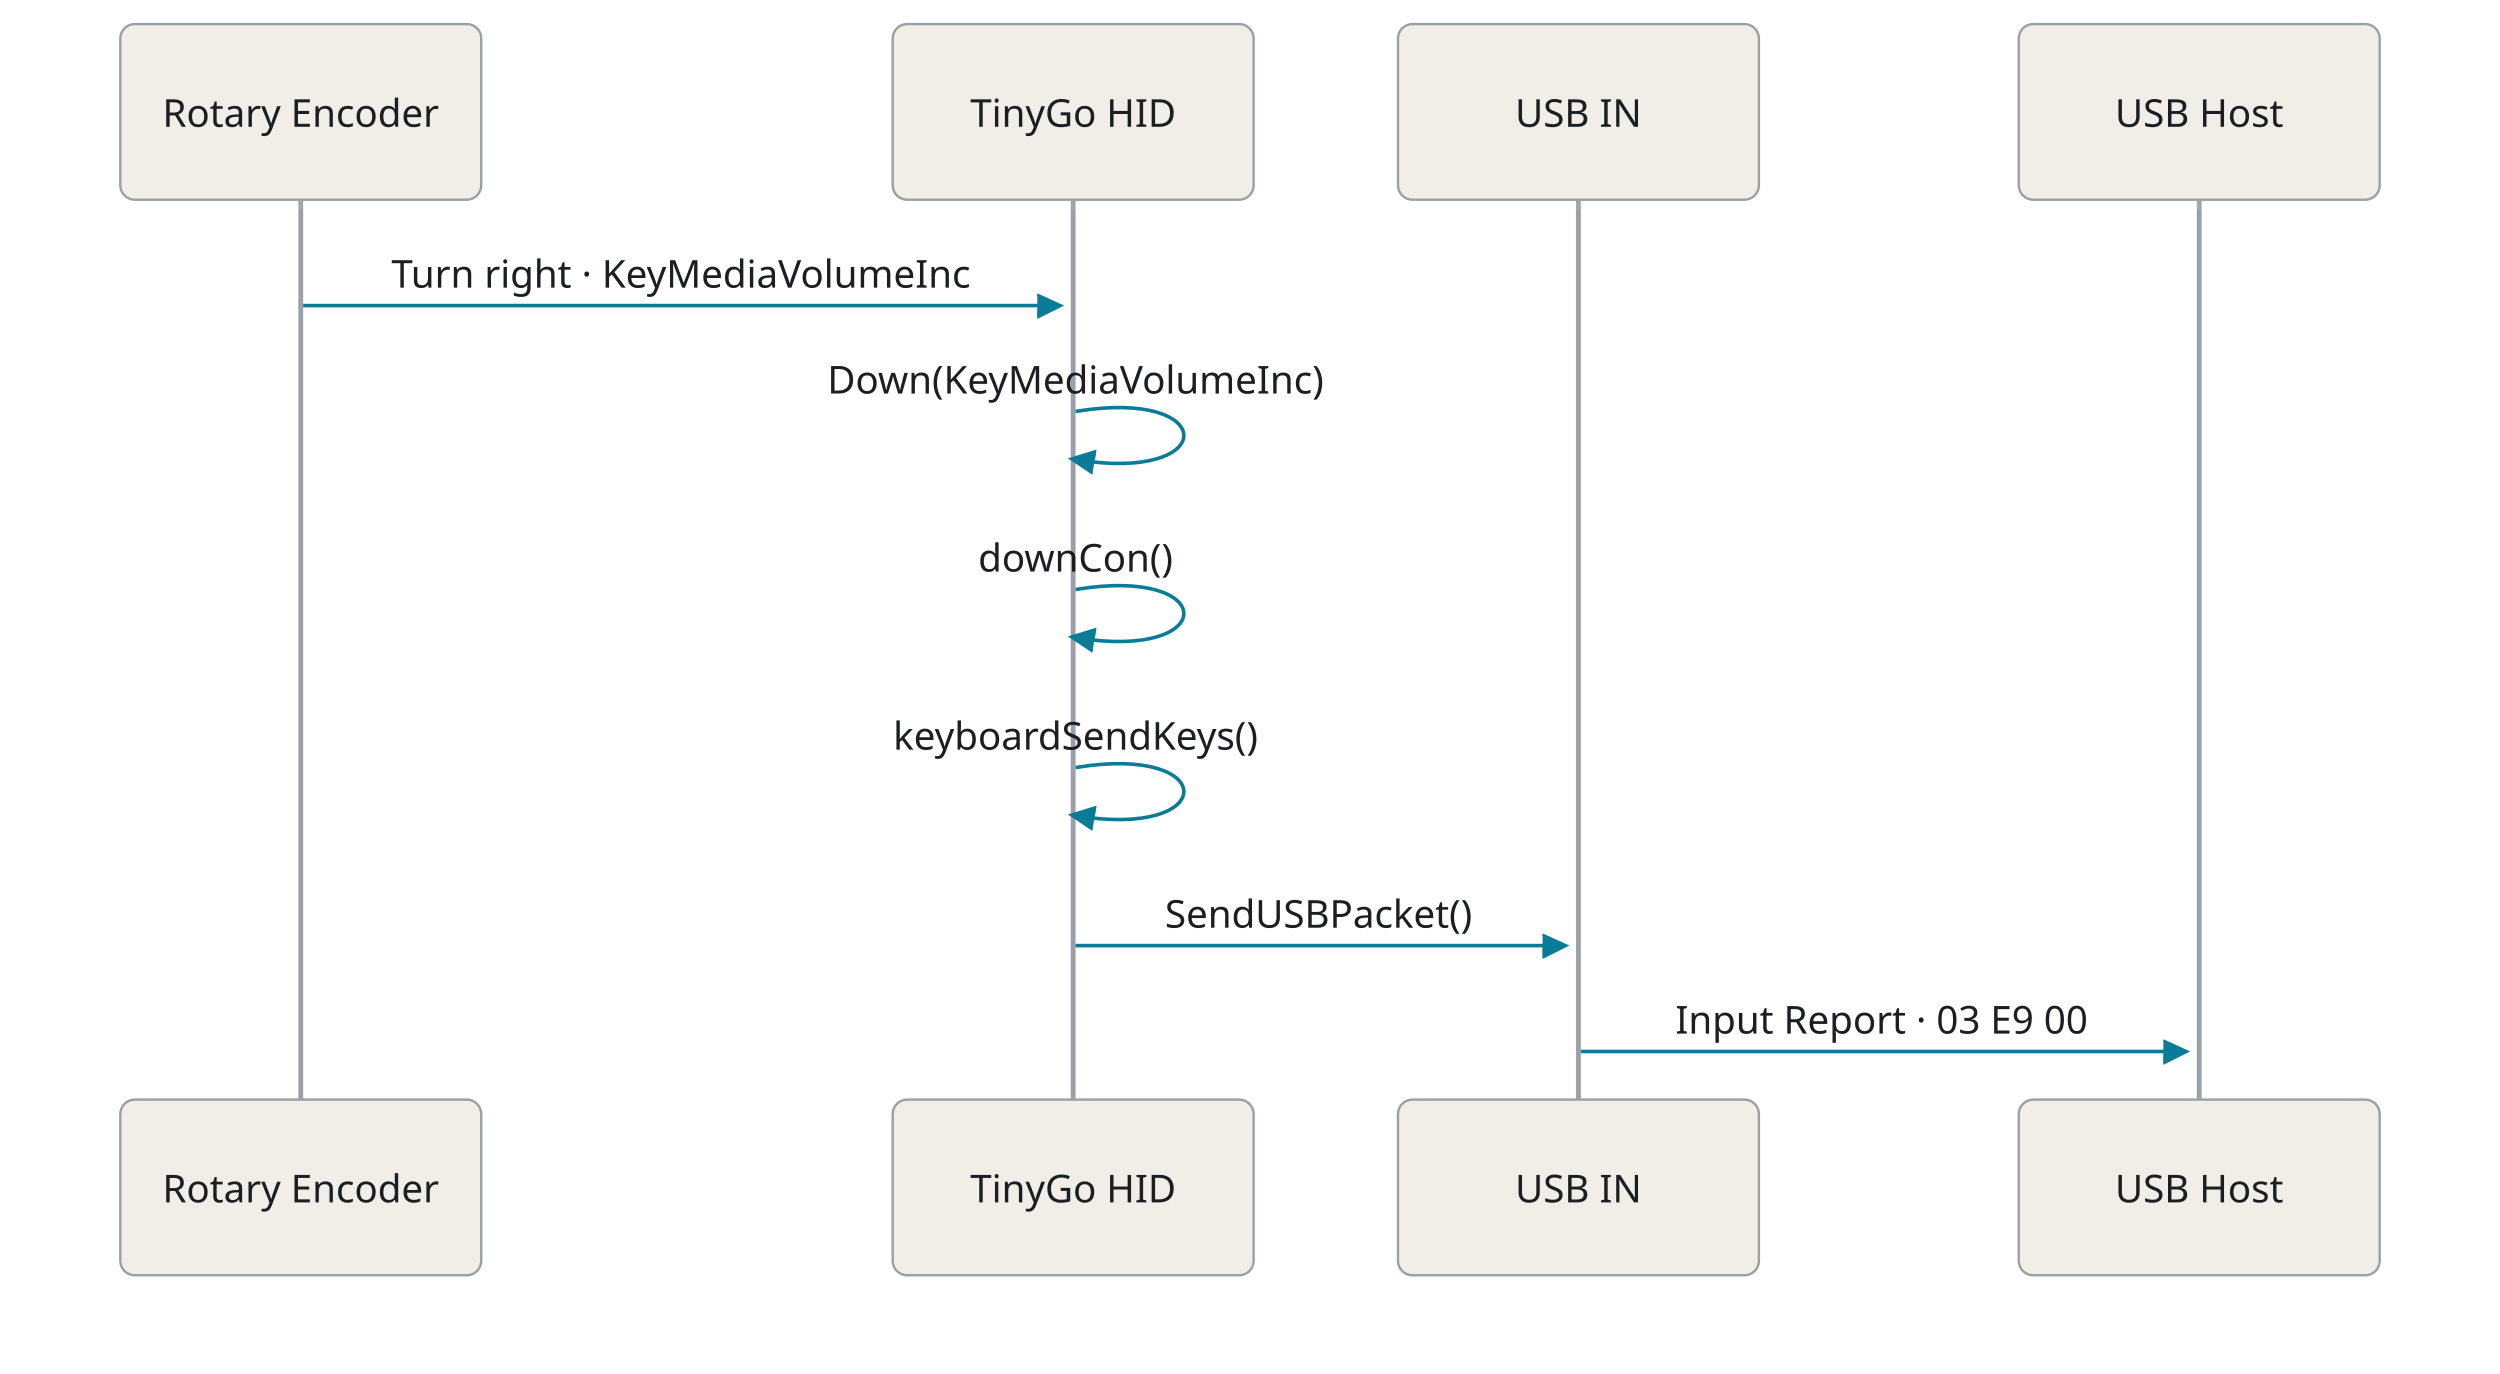
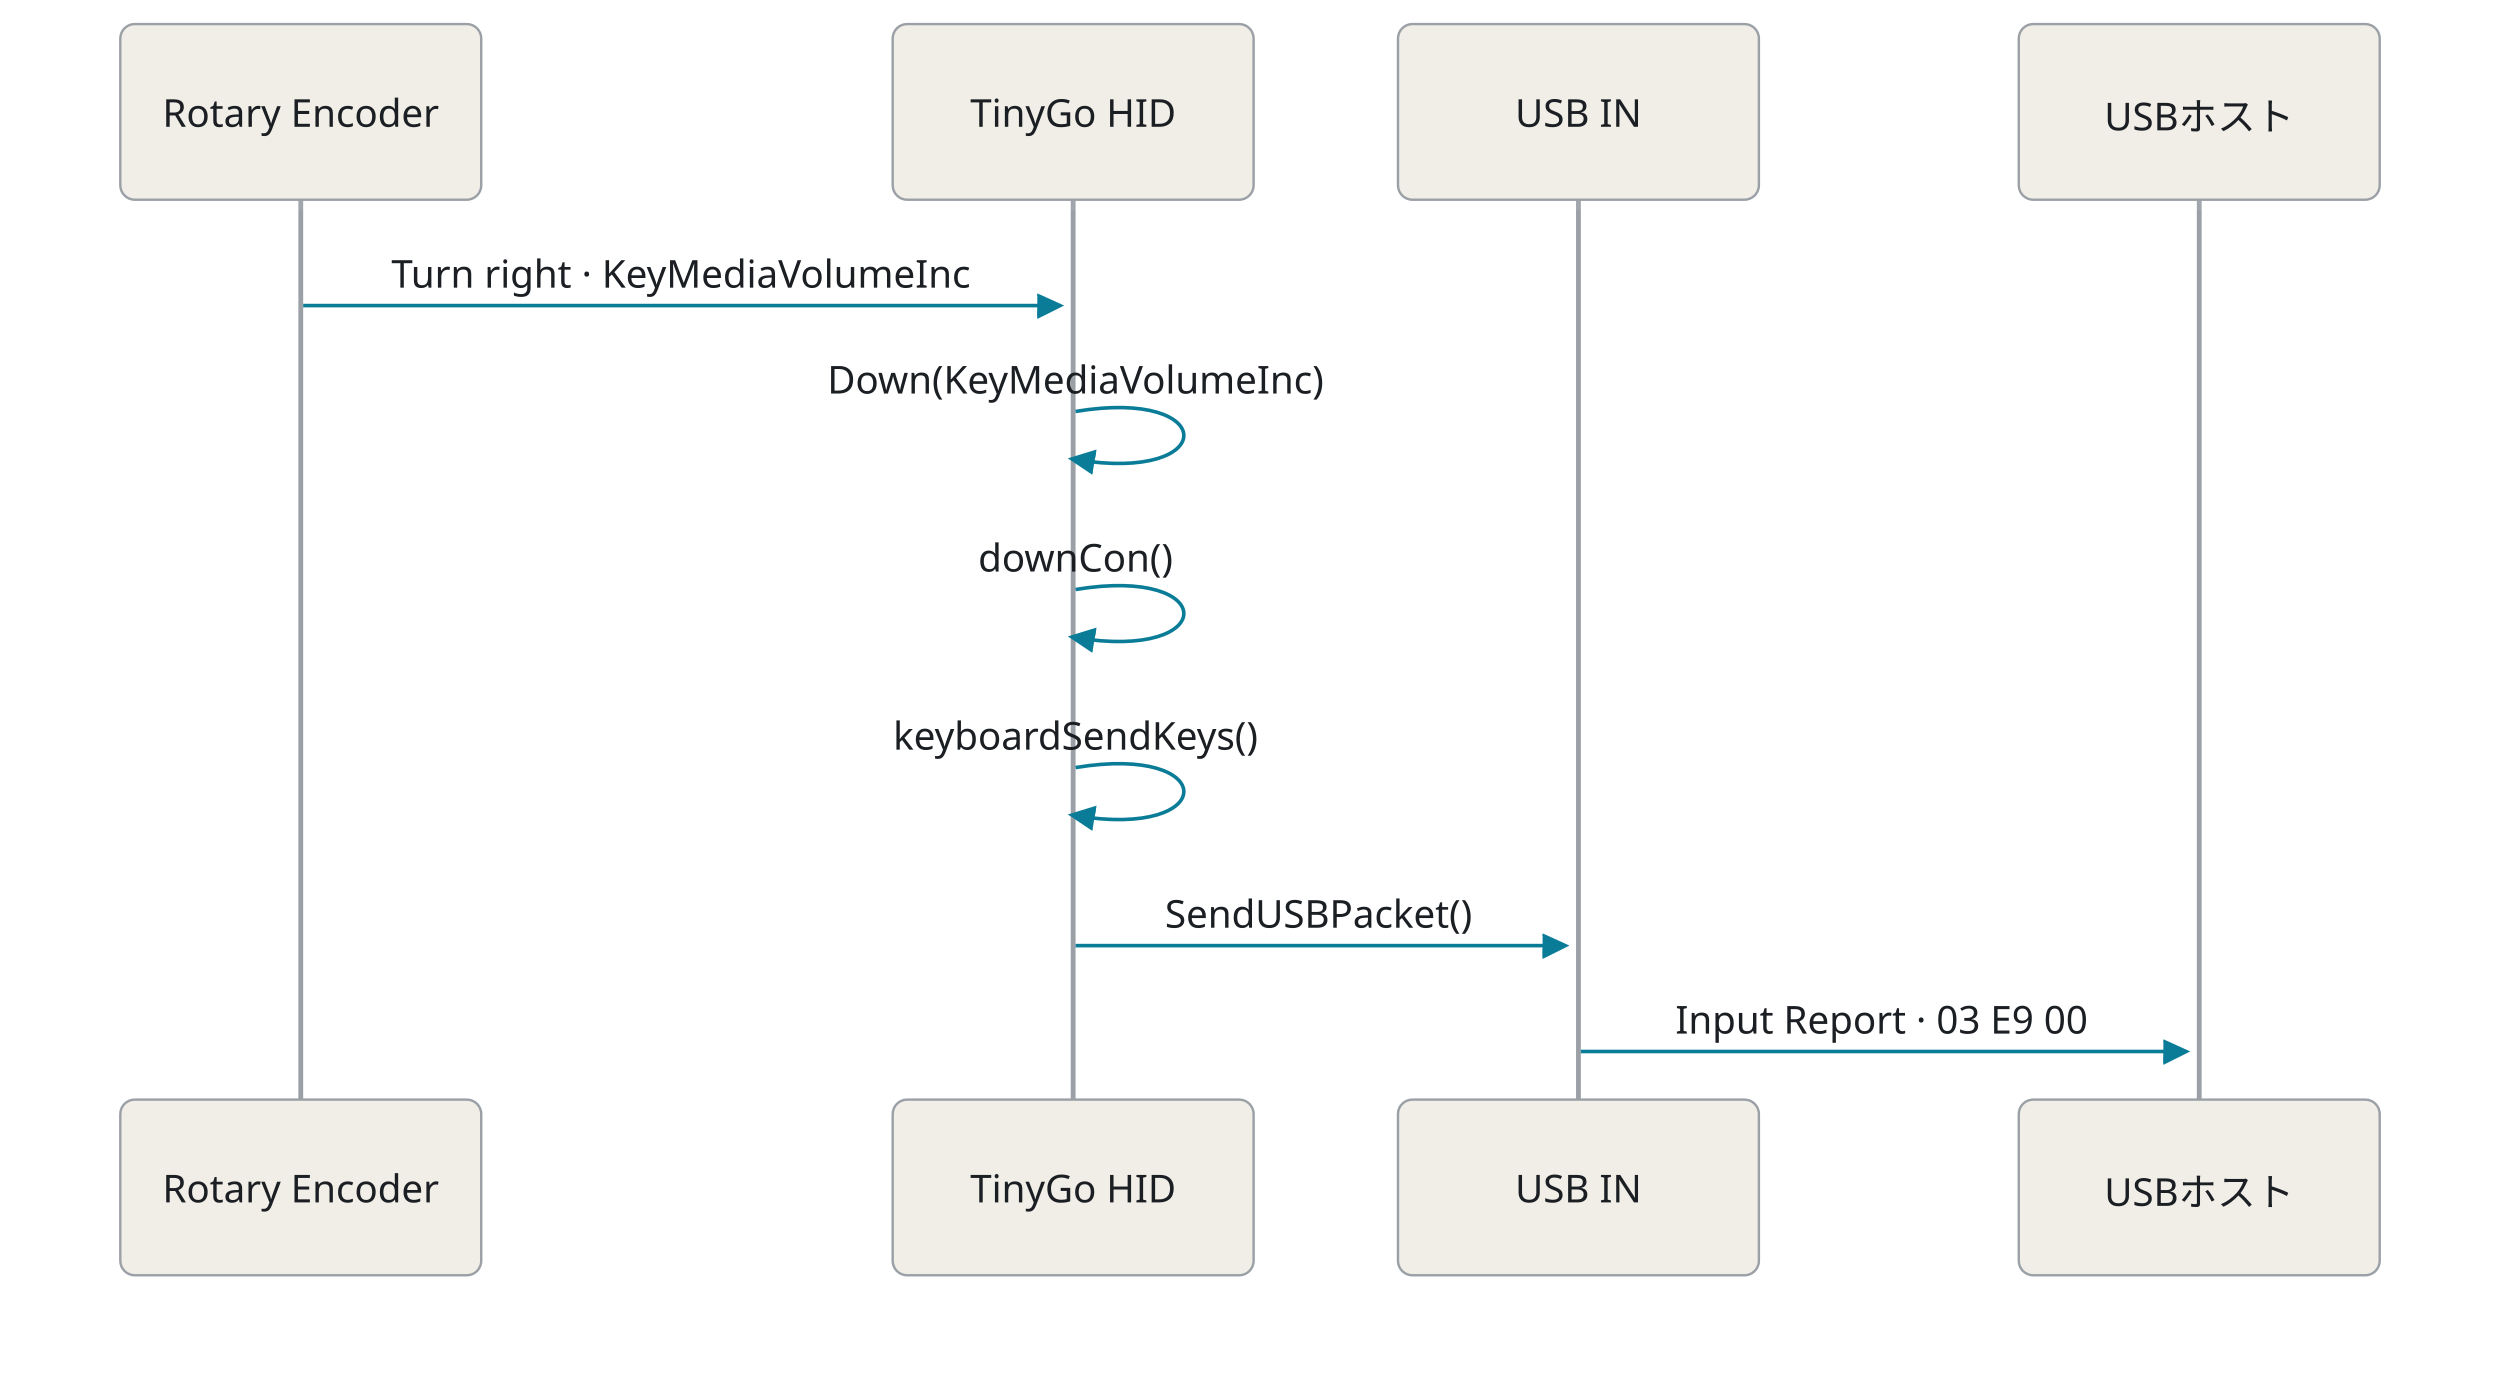
<svg xmlns="http://www.w3.org/2000/svg" id="my-svg" width="100%" style="max-width: 1039px; background-color: white;" viewBox="-50 -10 1039 571" role="graphics-document document" aria-roledescription="sequence">
  <g>
    <rect x="789" y="447" fill="#eaeaea" stroke="#666" width="150" height="73" name="HOST" rx="6" ry="6" class="actor actor-bottom" data-look="neo" filter="url(#my-svg-drop-shadow)" />
    <text x="864" y="483.5" dominant-baseline="central" alignment-baseline="central" class="actor actor-box" style="text-anchor: middle; font-size: 16px; font-weight: 400; font-family: &quot;Hiragino Sans&quot;, sans-serif;">
-       <tspan x="864" dy="0">USB Host</tspan>
+       <tspan x="864" dy="0">USBホスト</tspan>
    </text>
  </g>
  <g>
    <rect x="531" y="447" fill="#eaeaea" stroke="#666" width="150" height="73" name="USB" rx="6" ry="6" class="actor actor-bottom" data-look="neo" filter="url(#my-svg-drop-shadow)" />
    <text x="606" y="483.5" dominant-baseline="central" alignment-baseline="central" class="actor actor-box" style="text-anchor: middle; font-size: 16px; font-weight: 400; font-family: &quot;Hiragino Sans&quot;, sans-serif;">
      <tspan x="606" dy="0">USB IN</tspan>
    </text>
  </g>
  <g>
    <rect x="321" y="447" fill="#eaeaea" stroke="#666" width="150" height="73" name="TG" rx="6" ry="6" class="actor actor-bottom" data-look="neo" filter="url(#my-svg-drop-shadow)" />
    <text x="396" y="483.5" dominant-baseline="central" alignment-baseline="central" class="actor actor-box" style="text-anchor: middle; font-size: 16px; font-weight: 400; font-family: &quot;Hiragino Sans&quot;, sans-serif;">
      <tspan x="396" dy="0">TinyGo HID</tspan>
    </text>
  </g>
  <g>
    <rect x="0" y="447" fill="#eaeaea" stroke="#666" width="150" height="73" name="ENC" rx="6" ry="6" class="actor actor-bottom" data-look="neo" filter="url(#my-svg-drop-shadow)" />
    <text x="75" y="483.5" dominant-baseline="central" alignment-baseline="central" class="actor actor-box" style="text-anchor: middle; font-size: 16px; font-weight: 400; font-family: &quot;Hiragino Sans&quot;, sans-serif;">
      <tspan x="75" dy="0">Rotary Encoder</tspan>
    </text>
  </g>
  <g>
    <line id="actor3" x1="864" y1="73" x2="864" y2="447" class="actor-line 200" stroke-width="0.5px" stroke="#999" name="HOST" data-et="life-line" data-id="HOST" />
    <g id="root-3" data-look="neo" data-et="participant" data-type="participant" data-id="HOST">
      <rect x="789" y="0" fill="#eaeaea" stroke="#666" width="150" height="73" name="HOST" rx="6" ry="6" class="actor actor-top" data-look="neo" filter="url(#my-svg-drop-shadow)" />
      <text x="864" y="36.5" dominant-baseline="central" alignment-baseline="central" class="actor actor-box" style="text-anchor: middle; font-size: 16px; font-weight: 400; font-family: &quot;Hiragino Sans&quot;, sans-serif;">
-         <tspan x="864" dy="0">USB Host</tspan>
+         <tspan x="864" dy="0">USBホスト</tspan>
      </text>
    </g>
  </g>
  <g>
    <line id="actor2" x1="606" y1="73" x2="606" y2="447" class="actor-line 200" stroke-width="0.5px" stroke="#999" name="USB" data-et="life-line" data-id="USB" />
    <g id="root-2" data-look="neo" data-et="participant" data-type="participant" data-id="USB">
      <rect x="531" y="0" fill="#eaeaea" stroke="#666" width="150" height="73" name="USB" rx="6" ry="6" class="actor actor-top" data-look="neo" filter="url(#my-svg-drop-shadow)" />
      <text x="606" y="36.5" dominant-baseline="central" alignment-baseline="central" class="actor actor-box" style="text-anchor: middle; font-size: 16px; font-weight: 400; font-family: &quot;Hiragino Sans&quot;, sans-serif;">
        <tspan x="606" dy="0">USB IN</tspan>
      </text>
    </g>
  </g>
  <g>
    <line id="actor1" x1="396" y1="73" x2="396" y2="447" class="actor-line 200" stroke-width="0.5px" stroke="#999" name="TG" data-et="life-line" data-id="TG" />
    <g id="root-1" data-look="neo" data-et="participant" data-type="participant" data-id="TG">
      <rect x="321" y="0" fill="#eaeaea" stroke="#666" width="150" height="73" name="TG" rx="6" ry="6" class="actor actor-top" data-look="neo" filter="url(#my-svg-drop-shadow)" />
      <text x="396" y="36.5" dominant-baseline="central" alignment-baseline="central" class="actor actor-box" style="text-anchor: middle; font-size: 16px; font-weight: 400; font-family: &quot;Hiragino Sans&quot;, sans-serif;">
        <tspan x="396" dy="0">TinyGo HID</tspan>
      </text>
    </g>
  </g>
  <g>
    <line id="actor0" x1="75" y1="73" x2="75" y2="447" class="actor-line 200" stroke-width="0.5px" stroke="#999" name="ENC" data-et="life-line" data-id="ENC" />
    <g id="root-0" data-look="neo" data-et="participant" data-type="participant" data-id="ENC">
      <rect x="0" y="0" fill="#eaeaea" stroke="#666" width="150" height="73" name="ENC" rx="6" ry="6" class="actor actor-top" data-look="neo" filter="url(#my-svg-drop-shadow)" />
      <text x="75" y="36.5" dominant-baseline="central" alignment-baseline="central" class="actor actor-box" style="text-anchor: middle; font-size: 16px; font-weight: 400; font-family: &quot;Hiragino Sans&quot;, sans-serif;">
        <tspan x="75" dy="0">Rotary Encoder</tspan>
      </text>
    </g>
  </g>
  <style>#my-svg{font-family:Hiragino Sans,sans-serif;font-size:18px;fill:#1b1f23;}@keyframes edge-animation-frame{from{stroke-dashoffset:0;}}@keyframes dash{to{stroke-dashoffset:0;}}#my-svg .edge-animation-slow{stroke-dasharray:9,5!important;stroke-dashoffset:900;animation:dash 50s linear infinite;stroke-linecap:round;}#my-svg .edge-animation-fast{stroke-dasharray:9,5!important;stroke-dashoffset:900;animation:dash 20s linear infinite;stroke-linecap:round;}#my-svg .error-icon{fill:#fbfaf7;}#my-svg .error-text{fill:#040508;stroke:#040508;}#my-svg .edge-thickness-normal{stroke-width:1px;}#my-svg .edge-thickness-thick{stroke-width:3.5px;}#my-svg .edge-pattern-solid{stroke-dasharray:0;}#my-svg .edge-thickness-invisible{stroke-width:0;fill:none;}#my-svg .edge-pattern-dashed{stroke-dasharray:3;}#my-svg .edge-pattern-dotted{stroke-dasharray:2;}#my-svg .marker{fill:#0a7c98;stroke:#0a7c98;}#my-svg .marker.cross{stroke:#0a7c98;}#my-svg svg{font-family:Hiragino Sans,sans-serif;font-size:18px;}#my-svg p{margin:0;}#my-svg .actor{stroke:#9aa0a6;fill:#f0eee7;stroke-width:1;}#my-svg rect.actor.outer-path[data-look="neo"]{filter:drop-shadow( 1px 2px 2px rgba(185,185,185,1));}#my-svg rect.note[data-look="neo"]{stroke:#0a7c98;fill:#d9eef2;filter:drop-shadow( 1px 2px 2px rgba(185,185,185,1));}#my-svg text.actor&gt;tspan{fill:#1b1f23;stroke:none;}#my-svg .actor-line{stroke:#9aa0a6;}#my-svg .innerArc{stroke-width:1.5;stroke-dasharray:none;}#my-svg .messageLine0{stroke-width:1.5;stroke-dasharray:none;stroke:#0a7c98;}#my-svg .messageLine1{stroke-width:1.5;stroke-dasharray:2,2;stroke:#0a7c98;}#my-svg [id$="-arrowhead"] path{fill:#0a7c98;stroke:#0a7c98;}#my-svg .sequenceNumber{fill:#f58367;}#my-svg [id$="-sequencenumber"]{fill:#0a7c98;}#my-svg [id$="-crosshead"] path{fill:#0a7c98;stroke:#0a7c98;}#my-svg .messageText{fill:#1b1f23;stroke:none;}#my-svg .labelBox{stroke:#9aa0a6;fill:#f0eee7;filter:drop-shadow( 1px 2px 2px rgba(185,185,185,1));}#my-svg .labelText,#my-svg .labelText&gt;tspan{fill:#1b1f23;stroke:none;}#my-svg .loopText,#my-svg .loopText&gt;tspan{fill:#1b1f23;stroke:none;}#my-svg .sectionTitle,#my-svg .sectionTitle&gt;tspan{fill:#1b1f23;stroke:none;}#my-svg .loopLine{stroke-width:2px;stroke-dasharray:2,2;stroke:#9aa0a6;fill:#9aa0a6;}#my-svg .note{stroke:#0a7c98;fill:#d9eef2;}#my-svg .noteText,#my-svg .noteText&gt;tspan{fill:#1b1f23;stroke:none;}#my-svg .activation0{fill:#fbfaf7;stroke:hsl(45, 33.333%, 87.647%);}#my-svg .activation1{fill:#fbfaf7;stroke:hsl(45, 33.333%, 87.647%);}#my-svg .activation2{fill:#fbfaf7;stroke:hsl(45, 33.333%, 87.647%);}#my-svg .actorPopupMenu{position:absolute;}#my-svg .actorPopupMenuPanel{position:absolute;fill:#f0eee7;box-shadow:0px 8px 16px 0px rgba(0,0,0,0.2);filter:drop-shadow(3px 5px 2px rgb(0 0 0 / 0.4));}#my-svg .actor-man circle,#my-svg line{fill:#f0eee7;stroke-width:2px;}#my-svg g rect.rect{filter:drop-shadow( 1px 2px 2px rgba(185,185,185,1));stroke:#9aa0a6;}#my-svg .node .neo-node{stroke:#9aa0a6;}#my-svg [data-look="neo"].node rect,#my-svg [data-look="neo"].cluster rect,#my-svg [data-look="neo"].node polygon{stroke:url(#my-svg-gradient);filter:drop-shadow( 1px 2px 2px rgba(185,185,185,1));}#my-svg [data-look="neo"].swimlane.cluster rect{filter:none;}#my-svg [data-look="neo"].node path{stroke:url(#my-svg-gradient);stroke-width:1px;}#my-svg [data-look="neo"].node .outer-path{filter:drop-shadow( 1px 2px 2px rgba(185,185,185,1));}#my-svg [data-look="neo"].node .neo-line path{stroke:#9aa0a6;filter:none;}#my-svg [data-look="neo"].node circle{stroke:url(#my-svg-gradient);filter:drop-shadow( 1px 2px 2px rgba(185,185,185,1));}#my-svg [data-look="neo"].node circle .state-start{fill:#000000;}#my-svg [data-look="neo"].icon-shape .icon{fill:url(#my-svg-gradient);filter:drop-shadow( 1px 2px 2px rgba(185,185,185,1));}#my-svg [data-look="neo"].icon-shape .icon-neo path{stroke:url(#my-svg-gradient);filter:drop-shadow( 1px 2px 2px rgba(185,185,185,1));}#my-svg :root{--mermaid-font-family:Hiragino Sans,sans-serif;}</style>
  <g />
  <defs>
    <symbol id="my-svg-computer" width="24" height="24">
      <path transform="scale(.5)" d="M2 2v13h20v-13h-20zm18 11h-16v-9h16v9zm-10.228 6l.466-1h3.524l.467 1h-4.457zm14.228 3h-24l2-6h2.104l-1.33 4h18.45l-1.297-4h2.073l2 6zm-5-10h-14v-7h14v7z" />
    </symbol>
  </defs>
  <defs>
    <symbol id="my-svg-database" fill-rule="evenodd" clip-rule="evenodd">
      <path transform="scale(.5)" d="M12.258.001l.256.004.255.005.253.008.251.01.249.012.247.015.246.016.242.019.241.02.239.023.236.024.233.027.231.028.229.031.225.032.223.034.22.036.217.038.214.04.211.041.208.043.205.045.201.046.198.048.194.05.191.051.187.053.183.054.18.056.175.057.172.059.168.06.163.061.16.063.155.064.15.066.074.033.073.033.071.034.07.034.069.035.068.035.067.035.066.035.064.036.064.036.062.036.06.036.06.037.058.037.058.037.055.038.055.038.053.038.052.038.051.039.05.039.048.039.047.039.045.04.044.04.043.04.041.04.04.041.039.041.037.041.036.041.034.041.033.042.032.042.03.042.029.042.027.042.026.043.024.043.023.043.021.043.02.043.018.044.017.043.015.044.013.044.012.044.011.045.009.044.007.045.006.045.004.045.002.045.001.045v17l-.001.045-.002.045-.004.045-.006.045-.007.045-.009.044-.011.045-.012.044-.013.044-.015.044-.017.043-.018.044-.02.043-.021.043-.023.043-.024.043-.026.043-.027.042-.029.042-.03.042-.032.042-.033.042-.034.041-.036.041-.037.041-.039.041-.04.041-.041.04-.043.04-.044.04-.045.04-.047.039-.048.039-.05.039-.051.039-.052.038-.053.038-.055.038-.055.038-.058.037-.058.037-.06.037-.06.036-.062.036-.064.036-.064.036-.066.035-.067.035-.068.035-.069.035-.07.034-.071.034-.073.033-.074.033-.15.066-.155.064-.16.063-.163.061-.168.06-.172.059-.175.057-.18.056-.183.054-.187.053-.191.051-.194.05-.198.048-.201.046-.205.045-.208.043-.211.041-.214.04-.217.038-.22.036-.223.034-.225.032-.229.031-.231.028-.233.027-.236.024-.239.023-.241.02-.242.019-.246.016-.247.015-.249.012-.251.01-.253.008-.255.005-.256.004-.258.001-.258-.001-.256-.004-.255-.005-.253-.008-.251-.01-.249-.012-.247-.015-.245-.016-.243-.019-.241-.02-.238-.023-.236-.024-.234-.027-.231-.028-.228-.031-.226-.032-.223-.034-.22-.036-.217-.038-.214-.04-.211-.041-.208-.043-.204-.045-.201-.046-.198-.048-.195-.05-.19-.051-.187-.053-.184-.054-.179-.056-.176-.057-.172-.059-.167-.06-.164-.061-.159-.063-.155-.064-.151-.066-.074-.033-.072-.033-.072-.034-.07-.034-.069-.035-.068-.035-.067-.035-.066-.035-.064-.036-.063-.036-.062-.036-.061-.036-.06-.037-.058-.037-.057-.037-.056-.038-.055-.038-.053-.038-.052-.038-.051-.039-.049-.039-.049-.039-.046-.039-.046-.04-.044-.04-.043-.04-.041-.04-.04-.041-.039-.041-.037-.041-.036-.041-.034-.041-.033-.042-.032-.042-.03-.042-.029-.042-.027-.042-.026-.043-.024-.043-.023-.043-.021-.043-.02-.043-.018-.044-.017-.043-.015-.044-.013-.044-.012-.044-.011-.045-.009-.044-.007-.045-.006-.045-.004-.045-.002-.045-.001-.045v-17l.001-.045.002-.045.004-.045.006-.045.007-.045.009-.044.011-.045.012-.044.013-.044.015-.044.017-.043.018-.044.02-.043.021-.043.023-.043.024-.043.026-.043.027-.042.029-.042.03-.042.032-.042.033-.042.034-.041.036-.041.037-.041.039-.041.04-.041.041-.04.043-.04.044-.04.046-.04.046-.039.049-.039.049-.039.051-.039.052-.038.053-.038.055-.038.056-.038.057-.037.058-.037.06-.037.061-.036.062-.036.063-.036.064-.036.066-.035.067-.035.068-.035.069-.035.07-.034.072-.034.072-.033.074-.033.151-.066.155-.064.159-.063.164-.061.167-.06.172-.059.176-.057.179-.056.184-.054.187-.053.19-.051.195-.05.198-.048.201-.046.204-.045.208-.043.211-.041.214-.04.217-.038.22-.036.223-.034.226-.032.228-.031.231-.028.234-.027.236-.024.238-.023.241-.02.243-.019.245-.016.247-.015.249-.012.251-.01.253-.008.255-.005.256-.004.258-.001.258.001zm-9.258 20.499v.01l.001.021.003.021.004.022.005.021.006.022.007.022.009.023.01.022.011.023.012.023.013.023.015.023.016.024.017.023.018.024.019.024.021.024.022.025.023.024.024.025.052.049.056.05.061.051.066.051.07.051.075.051.079.052.084.052.088.052.092.052.097.052.102.051.105.052.11.052.114.051.119.051.123.051.127.05.131.05.135.05.139.048.144.049.147.047.152.047.155.047.16.045.163.045.167.043.171.043.176.041.178.041.183.039.187.039.19.037.194.035.197.035.202.033.204.031.209.03.212.029.216.027.219.025.222.024.226.021.23.02.233.018.236.016.24.015.243.012.246.01.249.008.253.005.256.004.259.001.26-.001.257-.004.254-.005.25-.008.247-.011.244-.012.241-.014.237-.016.233-.018.231-.021.226-.021.224-.024.22-.026.216-.027.212-.028.21-.031.205-.031.202-.034.198-.034.194-.036.191-.037.187-.039.183-.04.179-.04.175-.042.172-.043.168-.044.163-.045.16-.046.155-.046.152-.047.148-.048.143-.049.139-.049.136-.05.131-.05.126-.05.123-.051.118-.052.114-.051.11-.052.106-.052.101-.052.096-.052.092-.052.088-.053.083-.051.079-.052.074-.052.07-.051.065-.051.06-.051.056-.05.051-.05.023-.024.023-.025.021-.024.02-.024.019-.024.018-.024.017-.024.015-.023.014-.024.013-.023.012-.023.01-.023.01-.022.008-.022.006-.022.006-.022.004-.022.004-.021.001-.021.001-.021v-4.127l-.077.055-.08.053-.083.054-.085.053-.087.052-.09.052-.093.051-.095.05-.097.05-.1.049-.102.049-.105.048-.106.047-.109.047-.111.046-.114.045-.115.045-.118.044-.12.043-.122.042-.124.042-.126.041-.128.04-.13.04-.132.038-.134.038-.135.037-.138.037-.139.035-.142.035-.143.034-.144.033-.147.032-.148.031-.15.03-.151.03-.153.029-.154.027-.156.027-.158.026-.159.025-.161.024-.162.023-.163.022-.165.021-.166.02-.167.019-.169.018-.169.017-.171.016-.173.015-.173.014-.175.013-.175.012-.177.011-.178.01-.179.008-.179.008-.181.006-.182.005-.182.004-.184.003-.184.002h-.37l-.184-.002-.184-.003-.182-.004-.182-.005-.181-.006-.179-.008-.179-.008-.178-.01-.176-.011-.176-.012-.175-.013-.173-.014-.172-.015-.171-.016-.17-.017-.169-.018-.167-.019-.166-.02-.165-.021-.163-.022-.162-.023-.161-.024-.159-.025-.157-.026-.156-.027-.155-.027-.153-.029-.151-.03-.15-.03-.148-.031-.146-.032-.145-.033-.143-.034-.141-.035-.14-.035-.137-.037-.136-.037-.134-.038-.132-.038-.13-.04-.128-.04-.126-.041-.124-.042-.122-.042-.12-.044-.117-.043-.116-.045-.113-.045-.112-.046-.109-.047-.106-.047-.105-.048-.102-.049-.1-.049-.097-.05-.095-.05-.093-.052-.09-.051-.087-.052-.085-.053-.083-.054-.08-.054-.077-.054v4.127zm0-5.654v.011l.001.021.003.021.004.021.005.022.006.022.007.022.009.022.01.022.011.023.012.023.013.023.015.024.016.023.017.024.018.024.019.024.021.024.022.024.023.025.024.024.052.05.056.05.061.05.066.051.07.051.075.052.079.051.084.052.088.052.092.052.097.052.102.052.105.052.11.051.114.051.119.052.123.05.127.051.131.05.135.049.139.049.144.048.147.048.152.047.155.046.16.045.163.045.167.044.171.042.176.042.178.04.183.04.187.038.19.037.194.036.197.034.202.033.204.032.209.03.212.028.216.027.219.025.222.024.226.022.23.02.233.018.236.016.24.014.243.012.246.01.249.008.253.006.256.003.259.001.26-.001.257-.003.254-.006.25-.008.247-.01.244-.012.241-.015.237-.016.233-.018.231-.02.226-.022.224-.024.22-.025.216-.027.212-.029.21-.03.205-.032.202-.033.198-.035.194-.036.191-.037.187-.039.183-.039.179-.041.175-.042.172-.043.168-.044.163-.045.16-.045.155-.047.152-.047.148-.048.143-.048.139-.05.136-.049.131-.05.126-.051.123-.051.118-.051.114-.052.11-.052.106-.052.101-.052.096-.052.092-.052.088-.052.083-.052.079-.052.074-.051.07-.052.065-.051.06-.05.056-.051.051-.049.023-.025.023-.024.021-.025.02-.024.019-.024.018-.024.017-.024.015-.023.014-.023.013-.024.012-.022.01-.023.01-.023.008-.022.006-.022.006-.022.004-.021.004-.022.001-.021.001-.021v-4.139l-.077.054-.08.054-.083.054-.085.052-.087.053-.09.051-.093.051-.095.051-.097.05-.1.049-.102.049-.105.048-.106.047-.109.047-.111.046-.114.045-.115.044-.118.044-.12.044-.122.042-.124.042-.126.041-.128.04-.13.039-.132.039-.134.038-.135.037-.138.036-.139.036-.142.035-.143.033-.144.033-.147.033-.148.031-.15.03-.151.03-.153.028-.154.028-.156.027-.158.026-.159.025-.161.024-.162.023-.163.022-.165.021-.166.02-.167.019-.169.018-.169.017-.171.016-.173.015-.173.014-.175.013-.175.012-.177.011-.178.009-.179.009-.179.007-.181.007-.182.005-.182.004-.184.003-.184.002h-.37l-.184-.002-.184-.003-.182-.004-.182-.005-.181-.007-.179-.007-.179-.009-.178-.009-.176-.011-.176-.012-.175-.013-.173-.014-.172-.015-.171-.016-.17-.017-.169-.018-.167-.019-.166-.02-.165-.021-.163-.022-.162-.023-.161-.024-.159-.025-.157-.026-.156-.027-.155-.028-.153-.028-.151-.03-.15-.03-.148-.031-.146-.033-.145-.033-.143-.033-.141-.035-.14-.036-.137-.036-.136-.037-.134-.038-.132-.039-.13-.039-.128-.04-.126-.041-.124-.042-.122-.043-.12-.043-.117-.044-.116-.044-.113-.046-.112-.046-.109-.046-.106-.047-.105-.048-.102-.049-.1-.049-.097-.05-.095-.051-.093-.051-.09-.051-.087-.053-.085-.052-.083-.054-.08-.054-.077-.054v4.139zm0-5.666v.011l.001.02.003.022.004.021.005.022.006.021.007.022.009.023.01.022.011.023.012.023.013.023.015.023.016.024.017.024.018.023.019.024.021.025.022.024.023.024.024.025.052.05.056.05.061.05.066.051.07.051.075.052.079.051.084.052.088.052.092.052.097.052.102.052.105.051.11.052.114.051.119.051.123.051.127.05.131.05.135.05.139.049.144.048.147.048.152.047.155.046.16.045.163.045.167.043.171.043.176.042.178.04.183.04.187.038.19.037.194.036.197.034.202.033.204.032.209.03.212.028.216.027.219.025.222.024.226.021.23.02.233.018.236.017.24.014.243.012.246.01.249.008.253.006.256.003.259.001.26-.001.257-.003.254-.006.25-.008.247-.01.244-.013.241-.014.237-.016.233-.018.231-.02.226-.022.224-.024.22-.025.216-.027.212-.029.21-.03.205-.032.202-.033.198-.035.194-.036.191-.037.187-.039.183-.039.179-.041.175-.042.172-.043.168-.044.163-.045.16-.045.155-.047.152-.047.148-.048.143-.049.139-.049.136-.049.131-.051.126-.05.123-.051.118-.052.114-.051.11-.052.106-.052.101-.052.096-.052.092-.052.088-.052.083-.052.079-.052.074-.052.07-.051.065-.051.06-.051.056-.05.051-.049.023-.025.023-.025.021-.024.02-.024.019-.024.018-.024.017-.024.015-.023.014-.024.013-.023.012-.023.01-.022.01-.023.008-.022.006-.022.006-.022.004-.022.004-.021.001-.021.001-.021v-4.153l-.077.054-.08.054-.083.053-.085.053-.087.053-.09.051-.093.051-.095.051-.097.05-.1.049-.102.048-.105.048-.106.048-.109.046-.111.046-.114.046-.115.044-.118.044-.12.043-.122.043-.124.042-.126.041-.128.04-.13.039-.132.039-.134.038-.135.037-.138.036-.139.036-.142.034-.143.034-.144.033-.147.032-.148.032-.15.03-.151.03-.153.028-.154.028-.156.027-.158.026-.159.024-.161.024-.162.023-.163.023-.165.021-.166.02-.167.019-.169.018-.169.017-.171.016-.173.015-.173.014-.175.013-.175.012-.177.01-.178.01-.179.009-.179.007-.181.006-.182.006-.182.004-.184.003-.184.001-.185.001-.185-.001-.184-.001-.184-.003-.182-.004-.182-.006-.181-.006-.179-.007-.179-.009-.178-.01-.176-.01-.176-.012-.175-.013-.173-.014-.172-.015-.171-.016-.17-.017-.169-.018-.167-.019-.166-.02-.165-.021-.163-.023-.162-.023-.161-.024-.159-.024-.157-.026-.156-.027-.155-.028-.153-.028-.151-.03-.15-.03-.148-.032-.146-.032-.145-.033-.143-.034-.141-.034-.14-.036-.137-.036-.136-.037-.134-.038-.132-.039-.13-.039-.128-.041-.126-.041-.124-.041-.122-.043-.12-.043-.117-.044-.116-.044-.113-.046-.112-.046-.109-.046-.106-.048-.105-.048-.102-.048-.1-.05-.097-.049-.095-.051-.093-.051-.09-.052-.087-.052-.085-.053-.083-.053-.08-.054-.077-.054v4.153zm8.74-8.179l-.257.004-.254.005-.25.008-.247.011-.244.012-.241.014-.237.016-.233.018-.231.021-.226.022-.224.023-.22.026-.216.027-.212.028-.21.031-.205.032-.202.033-.198.034-.194.036-.191.038-.187.038-.183.04-.179.041-.175.042-.172.043-.168.043-.163.045-.16.046-.155.046-.152.048-.148.048-.143.048-.139.049-.136.05-.131.05-.126.051-.123.051-.118.051-.114.052-.11.052-.106.052-.101.052-.096.052-.092.052-.088.052-.083.052-.079.052-.074.051-.07.052-.065.051-.06.05-.056.05-.051.05-.023.025-.023.024-.021.024-.02.025-.019.024-.018.024-.017.023-.015.024-.014.023-.013.023-.012.023-.01.023-.01.022-.008.022-.006.023-.006.021-.004.022-.004.021-.001.021-.001.021.001.021.001.021.004.021.004.022.006.021.006.023.008.022.01.022.01.023.012.023.013.023.014.023.015.024.017.023.018.024.019.024.02.025.021.024.023.024.023.025.051.05.056.05.06.05.065.051.07.052.074.051.079.052.083.052.088.052.092.052.096.052.101.052.106.052.11.052.114.052.118.051.123.051.126.051.131.05.136.05.139.049.143.048.148.048.152.048.155.046.16.046.163.045.168.043.172.043.175.042.179.041.183.04.187.038.191.038.194.036.198.034.202.033.205.032.21.031.212.028.216.027.22.026.224.023.226.022.231.021.233.018.237.016.241.014.244.012.247.011.25.008.254.005.257.004.26.001.26-.001.257-.004.254-.005.25-.008.247-.011.244-.012.241-.014.237-.016.233-.018.231-.021.226-.022.224-.023.22-.026.216-.027.212-.028.21-.031.205-.032.202-.033.198-.034.194-.036.191-.038.187-.038.183-.04.179-.041.175-.042.172-.043.168-.043.163-.045.16-.046.155-.046.152-.048.148-.048.143-.048.139-.049.136-.05.131-.05.126-.051.123-.051.118-.051.114-.052.11-.052.106-.052.101-.052.096-.052.092-.052.088-.052.083-.052.079-.052.074-.051.07-.052.065-.051.06-.05.056-.05.051-.05.023-.025.023-.024.021-.024.02-.025.019-.024.018-.024.017-.023.015-.024.014-.023.013-.023.012-.023.01-.023.01-.022.008-.022.006-.023.006-.021.004-.022.004-.021.001-.021.001-.021-.001-.021-.001-.021-.004-.021-.004-.022-.006-.021-.006-.023-.008-.022-.01-.022-.01-.023-.012-.023-.013-.023-.014-.023-.015-.024-.017-.023-.018-.024-.019-.024-.02-.025-.021-.024-.023-.024-.023-.025-.051-.05-.056-.05-.06-.05-.065-.051-.07-.052-.074-.051-.079-.052-.083-.052-.088-.052-.092-.052-.096-.052-.101-.052-.106-.052-.11-.052-.114-.052-.118-.051-.123-.051-.126-.051-.131-.05-.136-.05-.139-.049-.143-.048-.148-.048-.152-.048-.155-.046-.16-.046-.163-.045-.168-.043-.172-.043-.175-.042-.179-.041-.183-.04-.187-.038-.191-.038-.194-.036-.198-.034-.202-.033-.205-.032-.21-.031-.212-.028-.216-.027-.22-.026-.224-.023-.226-.022-.231-.021-.233-.018-.237-.016-.241-.014-.244-.012-.247-.011-.25-.008-.254-.005-.257-.004-.26-.001-.26.001z" />
    </symbol>
  </defs>
  <defs>
    <symbol id="my-svg-clock" width="24" height="24">
      <path transform="scale(.5)" d="M12 2c5.514 0 10 4.486 10 10s-4.486 10-10 10-10-4.486-10-10 4.486-10 10-10zm0-2c-6.627 0-12 5.373-12 12s5.373 12 12 12 12-5.373 12-12-5.373-12-12-12zm5.848 12.459c.202.038.202.333.001.372-1.907.361-6.045 1.111-6.547 1.111-.719 0-1.301-.582-1.301-1.301 0-.512.77-5.447 1.125-7.445.034-.192.312-.181.343.014l.985 6.238 5.394 1.011z" />
    </symbol>
  </defs>
  <defs>
    <marker id="my-svg-arrowhead" refX="7.9" refY="5" markerUnits="userSpaceOnUse" markerWidth="12" markerHeight="12" orient="auto-start-reverse">
      <path d="M -1 0 L 10 5 L 0 10 z" />
    </marker>
  </defs>
  <defs>
    <marker id="my-svg-crosshead" markerWidth="15" markerHeight="8" orient="auto" refX="4" refY="4.5">
      <path fill="none" stroke="#000000" stroke-width="1pt" d="M 1,2 L 6,7 M 6,2 L 1,7" style="stroke-dasharray: 0, 0;" />
    </marker>
  </defs>
  <defs>
    <marker id="my-svg-filled-head" refX="15.5" refY="7" markerWidth="20" markerHeight="28" orient="auto">
      <path d="M 18,7 L9,13 L14,7 L9,1 Z" />
    </marker>
  </defs>
  <defs>
    <marker id="my-svg-sequencenumber" refX="15" refY="15" markerWidth="60" markerHeight="40" orient="auto">
      <circle cx="15" cy="15" r="6" />
    </marker>
  </defs>
  <defs>
    <marker id="my-svg-solidTopArrowHead" refX="7.9" refY="7.25" markerUnits="userSpaceOnUse" markerWidth="12" markerHeight="12" orient="auto-start-reverse">
      <path d="M 0 0 L 10 8 L 0 8 z" />
    </marker>
  </defs>
  <defs>
    <marker id="my-svg-solidBottomArrowHead" refX="7.9" refY="0.75" markerUnits="userSpaceOnUse" markerWidth="12" markerHeight="12" orient="auto-start-reverse">
      <path d="M 0 0 L 10 0 L 0 8 z" />
    </marker>
  </defs>
  <defs>
    <marker id="my-svg-stickTopArrowHead" refX="7.5" refY="7" markerUnits="userSpaceOnUse" markerWidth="12" markerHeight="12" orient="auto-start-reverse">
      <path d="M 0 0 L 7 7" stroke="black" stroke-width="1.5" fill="none" />
    </marker>
  </defs>
  <defs>
    <marker id="my-svg-stickBottomArrowHead" refX="7.5" refY="0" markerUnits="userSpaceOnUse" markerWidth="12" markerHeight="12" orient="auto-start-reverse">
      <path d="M 0 7 L 7 0" stroke="black" stroke-width="1.5" fill="none" />
    </marker>
  </defs>
  <defs>
    <filter id="my-svg-drop-shadow" height="130%" width="130%">
      <feDropShadow dx="4" dy="4" stdDeviation="0" flood-opacity="0.06" flood-color="#FFFFFF" />
    </filter>
  </defs>
  <text x="233" y="88" text-anchor="middle" dominant-baseline="middle" alignment-baseline="middle" class="messageText" dy="1em" style="font-family: &quot;Hiragino Sans&quot;, sans-serif; font-size: 16px; font-weight: 400;">Turn right · KeyMediaVolumeInc</text>
  <line x1="76" y1="117" x2="389" y2="117" class="messageLine0" data-et="message" data-id="i0" data-from="ENC" data-to="TG" stroke-width="2" stroke="none" marker-end="url(#my-svg-arrowhead)" style="fill: none;" />
  <text x="397" y="132" text-anchor="middle" dominant-baseline="middle" alignment-baseline="middle" class="messageText" dy="1em" style="font-family: &quot;Hiragino Sans&quot;, sans-serif; font-size: 16px; font-weight: 400;">Down(KeyMediaVolumeInc)</text>
  <path d="M 397,161 C 457,151 457,191 397,181" class="messageLine0" data-et="message" data-id="i1" data-from="TG" data-to="TG" stroke-width="2" stroke="none" marker-end="url(#my-svg-arrowhead)" style="fill: none;" />
  <text x="397" y="206" text-anchor="middle" dominant-baseline="middle" alignment-baseline="middle" class="messageText" dy="1em" style="font-family: &quot;Hiragino Sans&quot;, sans-serif; font-size: 16px; font-weight: 400;">downCon()</text>
  <path d="M 397,235 C 457,225 457,265 397,255" class="messageLine0" data-et="message" data-id="i2" data-from="TG" data-to="TG" stroke-width="2" stroke="none" marker-end="url(#my-svg-arrowhead)" style="fill: none;" />
  <text x="397" y="280" text-anchor="middle" dominant-baseline="middle" alignment-baseline="middle" class="messageText" dy="1em" style="font-family: &quot;Hiragino Sans&quot;, sans-serif; font-size: 16px; font-weight: 400;">keyboardSendKeys()</text>
  <path d="M 397,309 C 457,299 457,339 397,329" class="messageLine0" data-et="message" data-id="i3" data-from="TG" data-to="TG" stroke-width="2" stroke="none" marker-end="url(#my-svg-arrowhead)" style="fill: none;" />
  <text x="498" y="354" text-anchor="middle" dominant-baseline="middle" alignment-baseline="middle" class="messageText" dy="1em" style="font-family: &quot;Hiragino Sans&quot;, sans-serif; font-size: 16px; font-weight: 400;">SendUSBPacket()</text>
  <line x1="397" y1="383" x2="599" y2="383" class="messageLine0" data-et="message" data-id="i4" data-from="TG" data-to="USB" stroke-width="2" stroke="none" marker-end="url(#my-svg-arrowhead)" style="fill: none;" />
  <text x="732" y="398" text-anchor="middle" dominant-baseline="middle" alignment-baseline="middle" class="messageText" dy="1em" style="font-family: &quot;Hiragino Sans&quot;, sans-serif; font-size: 16px; font-weight: 400;">Input Report · 03 E9 00</text>
  <line x1="607" y1="427" x2="857" y2="427" class="messageLine0" data-et="message" data-id="i5" data-from="USB" data-to="HOST" stroke-width="2" stroke="none" marker-end="url(#my-svg-arrowhead)" style="fill: none;" />
</svg>
